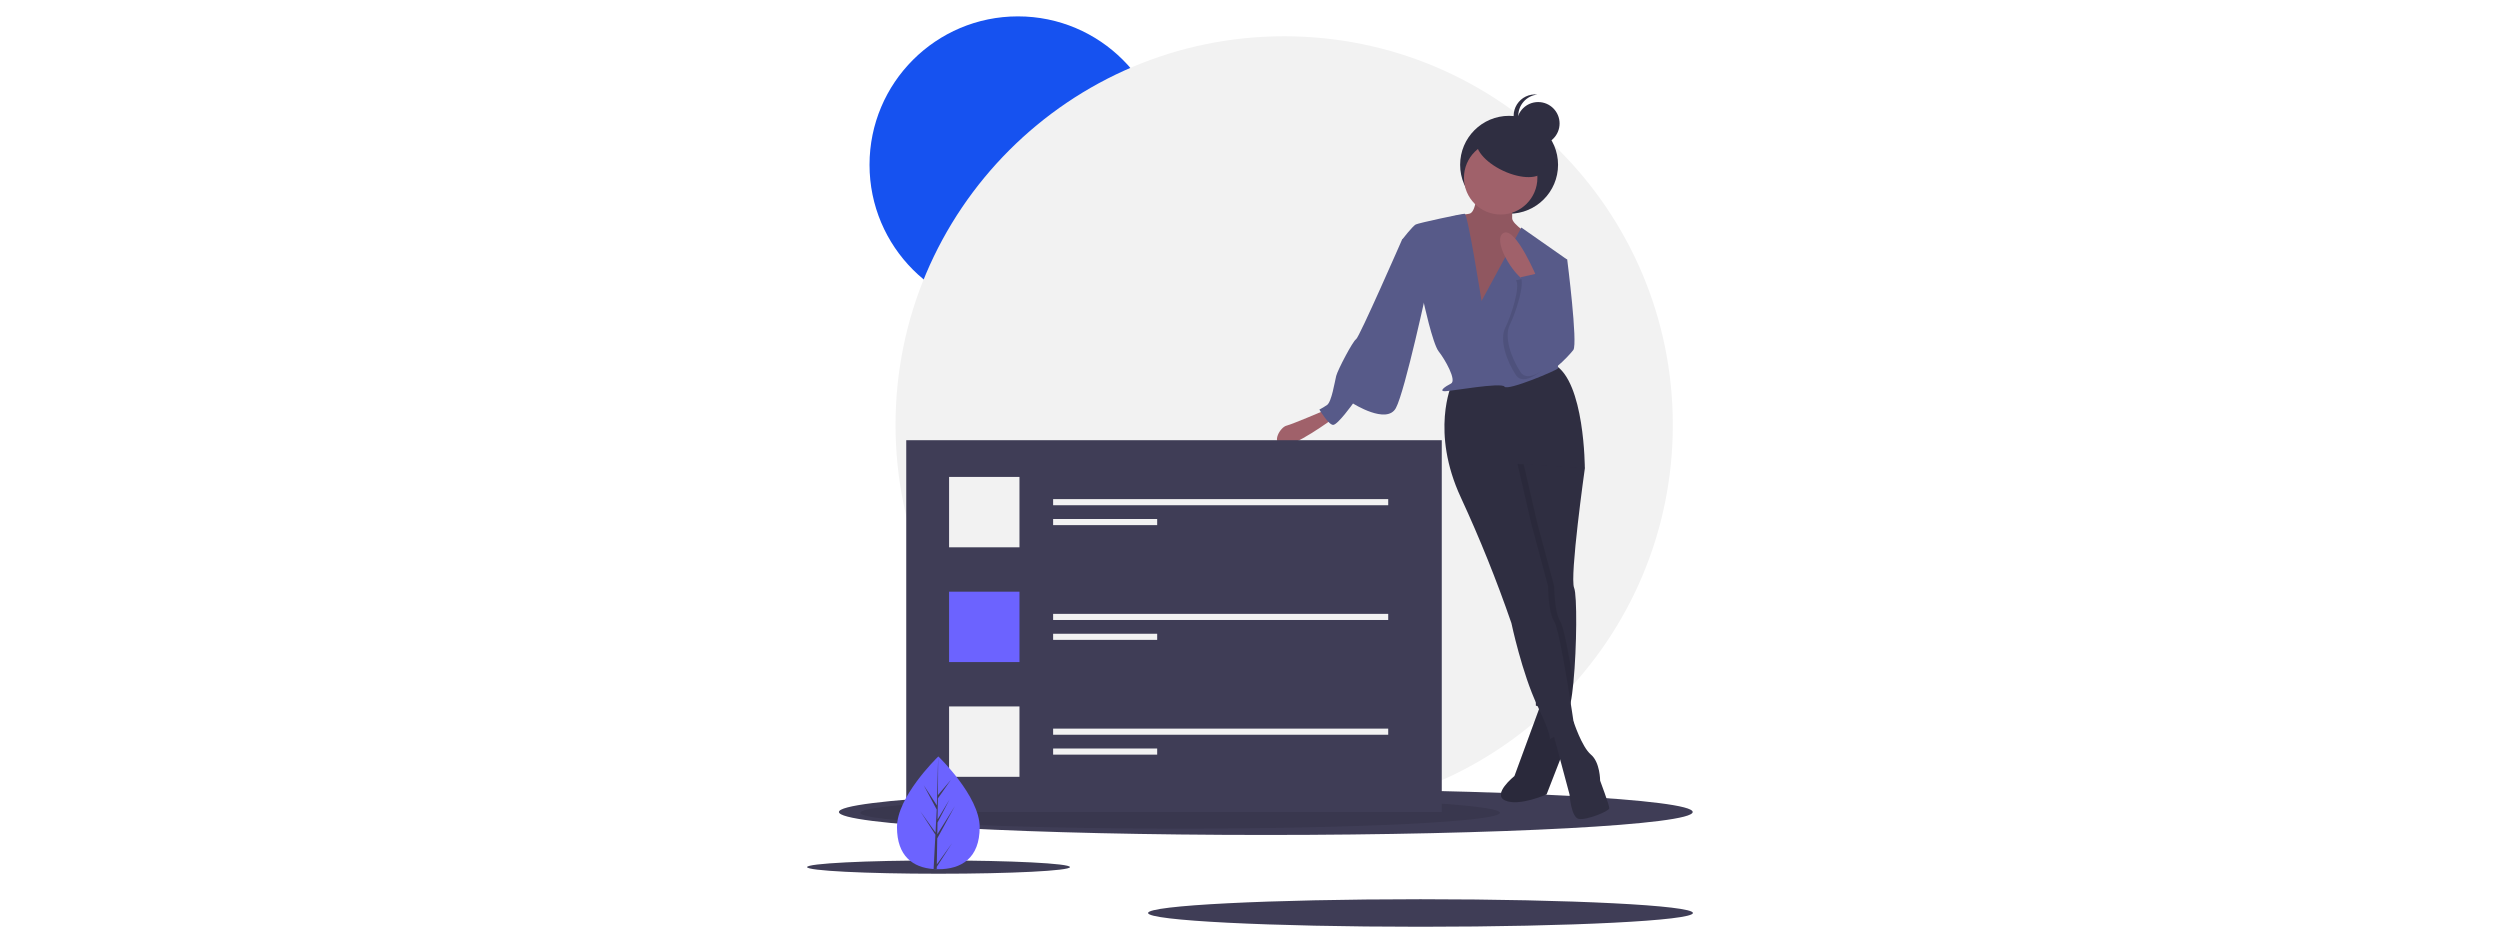
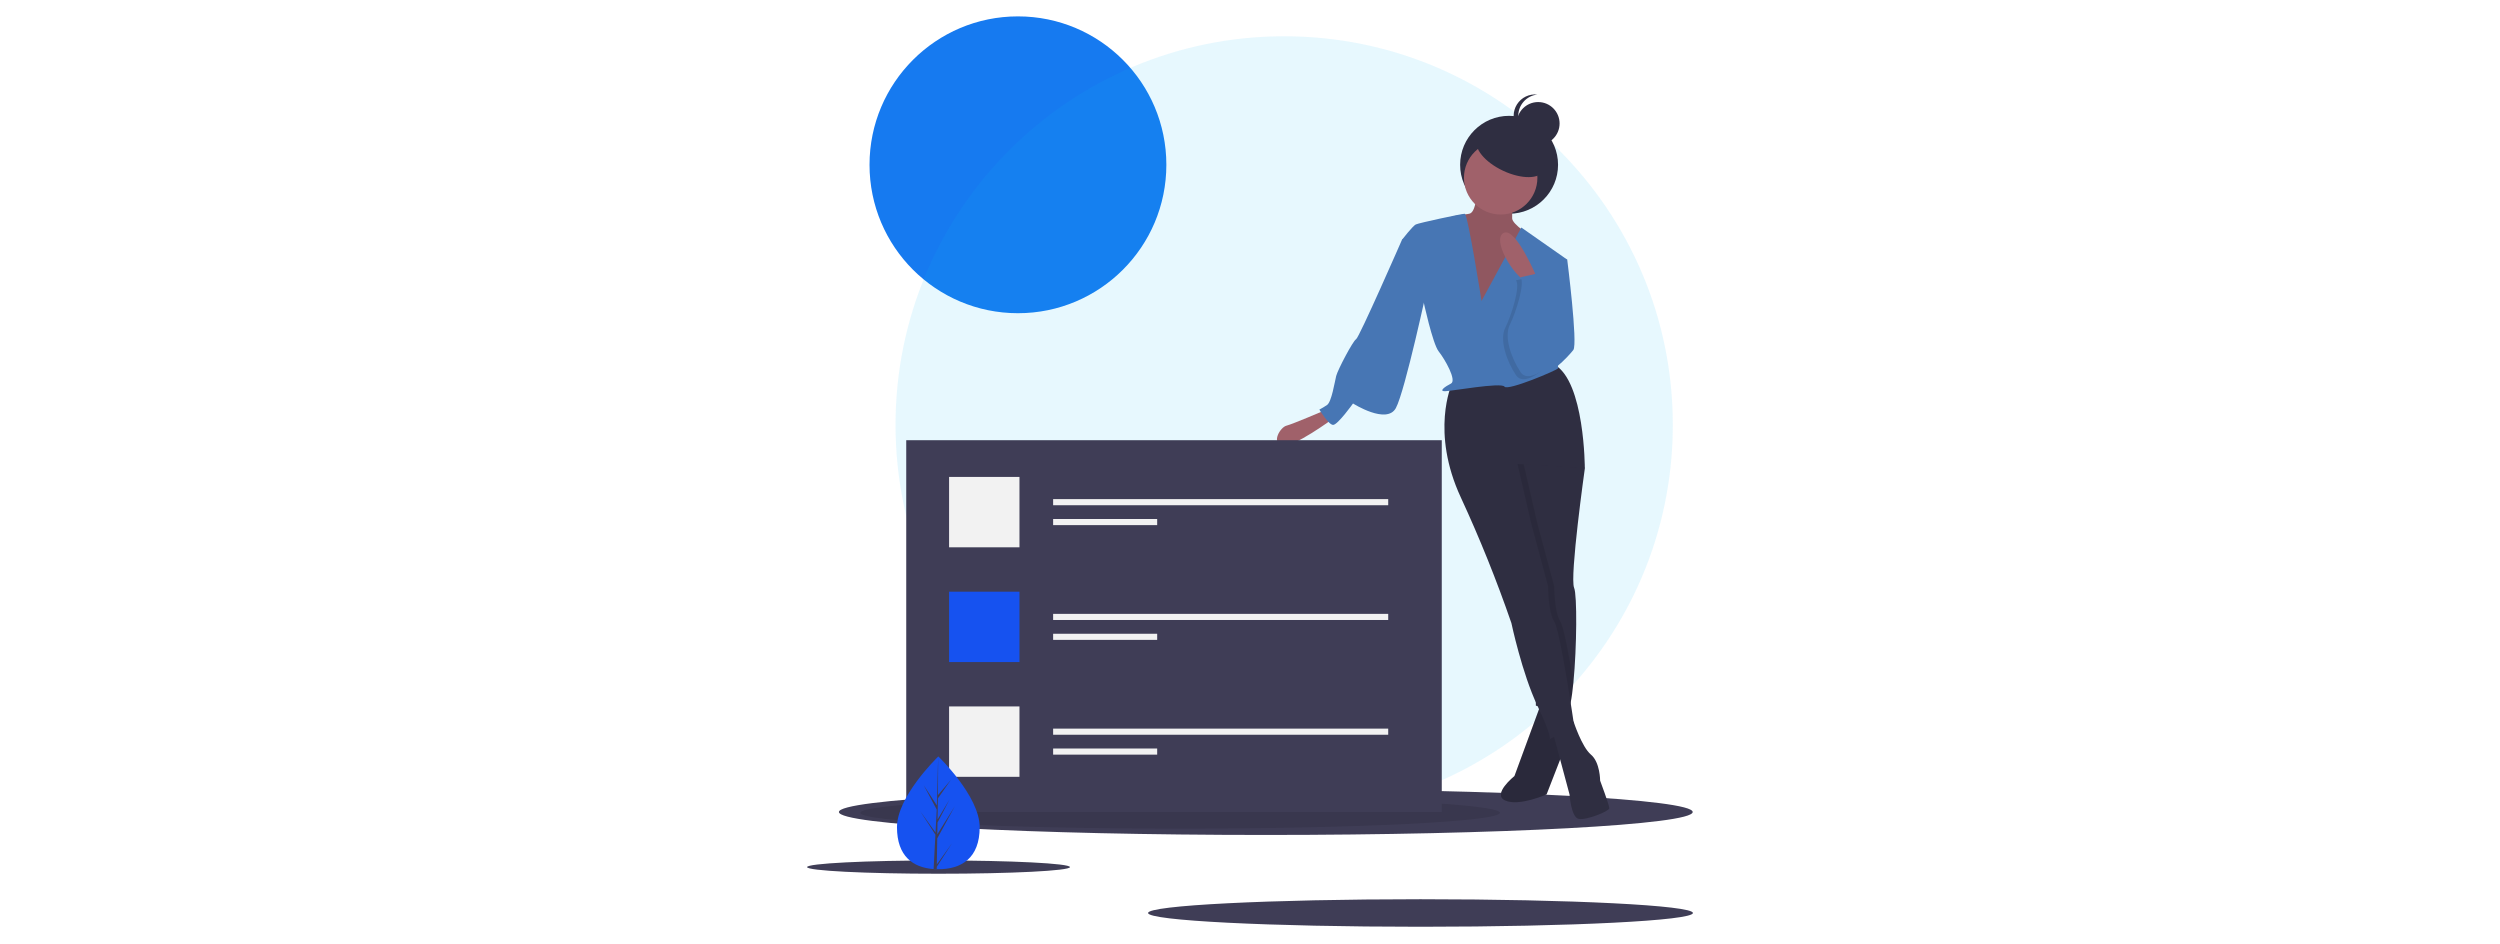
<svg xmlns="http://www.w3.org/2000/svg" xmlns:xlink="http://www.w3.org/1999/xlink" id="ea878d0f-c60d-4637-874b-f3bcf7dfa137" data-name="Layer 1" width="1200" height="452.708" viewBox="0 0 1200 452.708" version="1.1">
  <defs id="defs113">
    <linearGradient id="bb74ba87-0e24-4c9d-a373-e17481b146a7" x1="345.7" y1="823.95" x2="345.7" y2="606.19" gradientTransform="translate(636.4)" gradientUnits="userSpaceOnUse">
      <stop offset="0" stop-color="gray" stop-opacity="0.25" id="stop2" />
      <stop offset="0.54" stop-color="gray" stop-opacity="0.12" id="stop4" />
      <stop offset="1" stop-color="gray" stop-opacity="0.1" id="stop6" />
    </linearGradient>
    <linearGradient id="9ace95f1-7a40-47d7-848c-20f8f7c52f52" x1="-254.27" y1="469.69" x2="-254.27" y2="232.12" gradientTransform="rotate(-2.2,1080.659,-27397.33)" xlink:href="#bb74ba87-0e24-4c9d-a373-e17481b146a7" />
+     <linearGradient id="9ace95f1-7a40-47d7-848c-20f8f7c52f52-7" x1="-254.27" y1="469.69" x2="-254.27" y2="232.12" gradientTransform="matrix(0.7918985,-0.03042168,0.03042168,0.7918985,808.6358,-0.19812)" xlink:href="#bb74ba87-0e24-4c9d-a373-e17481b146a7" />
  </defs>
-   <g id="g276" transform="matrix(0.7344319,0,0,0.7344319,387.4016,7.860688)" style="stroke-width:1.362">
-     <circle style="fill:#1652f0;stroke-width:1.362;fill-opacity:1" id="circle6" r="97" cy="97" cx="137.806" />
-     <circle style="fill:#f2f2f2;stroke-width:1.362" id="circle8" r="254" cy="266.999" cx="311.806" />
-     <ellipse style="fill:#3f3d56;stroke-width:1.362" id="ellipse10" ry="15" rx="279" cy="520" cx="299.806" />
-     <ellipse style="opacity:0.1;stroke-width:1.362" id="ellipse12" ry="10.345" rx="209" cy="520.517" cx="243.806" />
-     <ellipse style="fill:#3f3d56;stroke-width:1.362" id="ellipse18" ry="9" rx="178.043" cy="586" cx="400.903" />
-     <ellipse style="fill:#3f3d56;stroke-width:1.362" id="ellipse20" ry="4.342" rx="85.903" cy="556" cx="85.903" />
-     <circle style="fill:#2f2e41;stroke-width:1.362" id="circle82" r="32" cy="97" cx="458.806" />
-     <path style="fill:#2f2e41;stroke-width:1.362" id="path84" transform="translate(-39.09703,-100.4591)" d="m 519.403,547.959 -18,49 c 0,0 -15,12 -6,16 9,4 27,-4 27,-4 l 14,-36 -2,-25 z" />
-     <path style="opacity:0.1;stroke-width:1.362" id="path86" transform="translate(-39.09703,-100.4591)" d="m 519.403,547.959 -18,49 c 0,0 -15,12 -6,16 9,4 27,-4 27,-4 l 14,-36 -2,-25 z" />
-     <path style="fill:#575a89;stroke-width:1.362" id="path88" transform="translate(-39.09703,-100.4591)" d="m 520.903,257.459 15,2 c 0,0 7,55 4,59 -3,4 -18,20 -24,16 -6,-4 5,-77 5,-77 z" />
-     <path style="fill:#a0616a;stroke-width:1.362" id="path90" transform="translate(-39.09703,-100.4591)" d="m 377.403,357.959 c 0,0 -21,9 -25,10 -4,1 -10,11 -3,13 7,2 34,-18 34,-18 z" />
-     <path style="fill:#2f2e41;stroke-width:1.362" id="path92" transform="translate(-39.09703,-100.4591)" d="m 526.403,567.959 11,41 c 0,0 1,15 6,16 5,1 20,-5 20,-7 0,-2 -6,-18 -6,-18 0,0 0,-12 -6,-17 -6,-5 -11.406,-21.75 -11.406,-21.75 z" />
-     <path style="fill:#2f2e41;stroke-width:1.362" id="path94" transform="translate(-39.09703,-100.4591)" d="m 540.403,473.959 c 2.02,4.71 1.77,38.88 -0.44,61.62 -1.07,11.05 -2.6,19.4 -4.56,20.38 l -14.33,-3.58 -5.67,-1.42 -0.15,-12.44 -0.85,-68.56 -17,-71 v -18 l 43,4 6.82,10.71 0.18,0.29 c 0,0 -10,71 -7,78 z" />
-     <path style="opacity:0.1;stroke-width:1.362" id="path96" transform="translate(-39.09703,-100.4591)" d="m 531.403,495.959 c 2.14,3.21 5.71,22.43 8.56,39.62 -1.07,11.05 -2.6,19.4 -4.56,20.38 l -14.33,-3.58 c -0.22,-0.46 -0.44,-0.94 -0.67,-1.42 -1.83,-3.84 -3.55,-8.08 -5.15,-12.44 l -0.85,-68.56 -17,-71 v -18 l 43,4 6.82,10.71 -39.82,-2.71 9,39 11,41 c 0,0 0,17 4,23 z" />
-     <path style="fill:#2f2e41;stroke-width:1.362" id="path98" transform="translate(-39.09703,-100.4591)" d="m 460.403,340.959 c 0,0 -14,31 6,74 a 874.089,874.089 0 0 1 33,82 c 0,0 7,33 17,54 10,21 8,22 8,22 l 16,-9 c 0,0 -9,-62 -13,-68 -4,-6 -4,-23 -4,-23 l -11,-41 -9,-39 44,3 c 0,0 0,-57 -20,-68 z" />
-     <path style="fill:#a0616a;stroke-width:1.362" id="path100" transform="translate(-39.09703,-100.4591)" d="m 476.903,212.459 c 0,0 0,16 -5,17 -5,1 -15,1 -18,6 -3,5 23,71 23,71 l 27,-17 9,-45 c 0,0 -13,-8 -13,-12 v -18 z" />
-     <path style="opacity:0.1;stroke-width:1.362" id="path102" transform="translate(-39.09703,-100.4591)" d="m 476.903,212.459 c 0,0 0,16 -5,17 -5,1 -15,1 -18,6 -3,5 23,71 23,71 l 27,-17 9,-45 c 0,0 -13,-8 -13,-12 v -18 z" />
-     <circle style="fill:#a0616a;stroke-width:1.362" id="circle104" r="24" cy="105.5" cx="453.306" />
-     <path style="fill:#575a89;stroke-width:1.362" id="path106" transform="translate(-39.09703,-100.4591)" d="m 479.903,286.459 c 0,0 -9,-57 -11,-57 -2,0 -30,6 -32,7 -2,1 -9,10 -9,10 l 14,40 c 0,0 6,28 10,33 4,5 12,19 8,21 -4,2 -8,5 -4,5 4,0 37,-6 39,-3 2,3 35,-11 35,-12 0,-1 -4,-48 -4,-48 l 10,-23 -30,-21 z" />
-     <path style="fill:#575a89;stroke-width:1.362" id="path108" transform="translate(-39.09703,-100.4591)" d="m 437.903,241.459 -10,5 c 0,0 -28,64 -30,65 -2,1 -12,20 -13,24 -1,4 -3,17 -6,19 a 51.953,51.953 0 0 1 -5,3 c 0,0 6,10 9,10 3,0 13,-14 13,-14 0,0 22,14 28,3 6,-11 21,-81 21,-81 z" />
-     <path style="fill:#a0616a;stroke-width:1.362" id="path110" transform="translate(-39.09703,-100.4591)" d="m 516.403,271.959 c 0,0 -14,-34 -22,-30 -8,4 6,28 15,32 z" />
-     <path style="opacity:0.1;stroke-width:1.362" id="path112" transform="translate(-39.09703,-100.4591)" d="m 502.403,272.959 14.031,-3.172 2.969,15.172 c 0,0 13,23 10,33 -3,10 -21,26 -27,17 -6,-9 -11,-23 -7,-31 4,-8 10,-27 7,-31 z" />
-     <path style="fill:#575a89;stroke-width:1.362" id="path114" transform="translate(-39.09703,-100.4591)" d="m 505.403,270.959 14.031,-3.172 2.969,15.172 c 0,0 13,23 10,33 -3,10 -21,26 -27,17 -6,-9 -11,-23 -7,-31 4,-8 10,-27 7,-31 z" />
-     <ellipse style="fill:#2f2e41;stroke-width:1.362" id="ellipse116" transform="rotate(-64.8987,400.3558,171.4745)" ry="24" rx="11.5" cy="190.959" cx="498.903" />
-     <circle style="fill:#2f2e41;stroke-width:1.362" id="circle118" r="14" cy="70" cx="477.806" />
-     <path style="fill:#2f2e41;stroke-width:1.362" id="path120" transform="translate(-39.09703,-100.4591)" d="m 503.903,165.459 a 14,14 0 0 1 12.5,-13.917 14,14 0 1 0 0,27.834 14,14 0 0 1 -12.5,-13.917 z" />
-     <rect style="fill:#3f3d56;stroke-width:1.362" id="rect122" height="243" width="350" y="277" x="64.806" />
-     <rect style="fill:#f2f2f2;stroke-width:1.362" id="rect124" height="46" width="46" y="301" x="92.806" />
-     <rect style="fill:#6c63ff;stroke-width:1.362" id="rect126" height="46" width="46" y="376" x="92.806" />
-     <rect style="fill:#f2f2f2;stroke-width:1.362" id="rect128" height="46" width="46" y="451" x="92.806" />
-     <rect style="fill:#f2f2f2;stroke-width:1.362" id="rect130" height="4" width="219" y="315.5" x="160.806" />
-     <rect style="fill:#f2f2f2;stroke-width:1.362" id="rect132" height="4" width="68" y="328.5" x="160.806" />
-     <rect style="fill:#f2f2f2;stroke-width:1.362" id="rect134" height="4" width="219" y="390.5" x="160.806" />
-     <rect style="fill:#f2f2f2;stroke-width:1.362" id="rect136" height="4" width="68" y="403.5" x="160.806" />
-     <rect style="fill:#f2f2f2;stroke-width:1.362" id="rect138" height="4" width="219" y="465.5" x="160.806" />
-     <rect style="fill:#f2f2f2;stroke-width:1.362" id="rect140" height="4" width="68" y="478.5" x="160.806" />
-     <path style="fill:#6c63ff;stroke-width:1.362" id="path146" transform="translate(-39.09703,-100.4591)" d="m 151.903,630.392 c 0,20.356 -12.1,27.464 -27.028,27.464 -0.346,0 -0.692,-0.005 -1.035,-0.013 -0.692,-0.015 -1.378,-0.047 -2.055,-0.095 -13.473,-0.953 -23.939,-8.426 -23.939,-27.357 0,-19.588 25.031,-44.307 26.916,-46.141 l 0.002,-0.002 c 0.072,-0.072 0.109,-0.107 0.109,-0.107 0,0 27.028,25.896 27.028,46.25 z" />
-     <path style="fill:#3f3d56;stroke-width:1.362" id="path148" transform="translate(-39.09703,-100.4591)" d="m 123.89,654.741 9.886,-13.811 -9.911,15.329 -0.025,1.585 c -0.692,-0.015 -1.378,-0.047 -2.055,-0.095 l 1.065,-20.364 -0.007,-0.159 0.017,-0.027 0.102,-1.925 -9.936,-15.366 9.965,13.923 0.025,0.408 0.804,-15.386 -8.505,-15.879 8.61,13.18 0.838,-31.902 0.002,-0.109 v 0.107 l -0.139,25.155 8.468,-9.973 -8.503,12.14 -0.224,13.777 7.908,-13.222 -7.941,15.249 -0.124,7.659 11.475,-18.404 -11.52,21.075 z" />
-   </g>
+   <circle cx="488.611" cy="79.101" r="71.24" id="circle6" style="fill:#167af0;fill-opacity:1;stroke-width:1" />
+   <circle cx="616.402" cy="203.954" r="186.546" id="circle8" style="fill:#14b8f5;stroke-width:1;fill-opacity:0.098" />
+   <ellipse cx="607.589" cy="389.765" rx="204.907" ry="11.016" id="ellipse10" style="fill:#3f3d56;stroke-width:1" />
+   <ellipse cx="566.461" cy="390.145" rx="153.496" ry="7.598" id="ellipse12" style="opacity:0.1;stroke-width:1" />
+   <ellipse cx="681.838" cy="438.238" rx="130.761" ry="6.61" id="ellipse18" style="fill:#3f3d56;stroke-width:1" />
+   <ellipse cx="450.491" cy="416.205" rx="63.09" ry="3.189" id="ellipse20" style="fill:#3f3d56;stroke-width:1" />
+   <circle cx="724.363" cy="79.101" r="23.502" id="circle82" style="fill:#2f2e41;stroke-width:1" />
+   <path d="m 740.154,336.519 -13.22,35.987 c 0,0 -11.016,8.813 -4.407,11.751 6.61,2.938 19.83,-2.938 19.83,-2.938 l 10.282,-26.44 -1.469,-18.361 z" id="path84" style="fill:#2f2e41;stroke-width:1" />
+   <path d="m 740.154,336.519 -13.22,35.987 c 0,0 -11.016,8.813 -4.407,11.751 6.61,2.938 19.83,-2.938 19.83,-2.938 l 10.282,-26.44 -1.469,-18.361 z" id="path86" style="opacity:0.1;stroke-width:1" />
+   <path d="m 741.255,123.166 11.016,1.469 c 0,0 5.141,40.394 2.938,43.331 -2.203,2.938 -13.22,14.689 -17.626,11.751 -4.407,-2.938 3.672,-56.551 3.672,-56.551 z" id="path88" style="fill:#4776b4;stroke-width:1;fill-opacity:1" />
+   <path d="m 635.864,196.977 c 0,0 -15.423,6.61 -18.361,7.344 -2.938,0.734 -7.344,8.079 -2.203,9.548 5.141,1.469 24.971,-13.22 24.971,-13.22 z" id="path90" style="fill:#a0616a;stroke-width:1" />
+   <path d="m 745.295,351.208 8.079,30.112 c 0,0 0.734,11.016 4.407,11.751 3.672,0.734 14.689,-3.672 14.689,-5.141 0,-1.469 -4.407,-13.22 -4.407,-13.22 0,0 0,-8.813 -4.407,-12.485 -4.407,-3.672 -8.377,-15.974 -8.377,-15.974 z" id="path92" style="fill:#2f2e41;stroke-width:1" />
+   <path d="m 755.577,282.171 c 1.484,3.459 1.3,28.555 -0.323,45.256 -0.786,8.115 -1.91,14.248 -3.349,14.968 l -10.524,-2.629 -4.164,-1.043 -0.11,-9.136 -0.624,-50.353 -12.485,-52.145 v -13.22 l 31.581,2.938 5.009,7.866 0.132,0.213 c 0,0 -7.344,52.145 -5.141,57.286 z" id="path94" style="fill:#2f2e41;stroke-width:1" />
+   <path d="m 748.967,298.329 c 1.572,2.358 4.194,16.473 6.287,29.098 -0.786,8.115 -1.91,14.248 -3.349,14.968 l -10.524,-2.629 c -0.162,-0.338 -0.323,-0.69 -0.492,-1.043 -1.344,-2.82 -2.607,-5.934 -3.782,-9.136 l -0.624,-50.353 -12.485,-52.145 v -13.22 l 31.581,2.938 5.009,7.866 -29.245,-1.99 6.61,28.643 8.079,30.112 c 0,0 0,12.485 2.938,16.892 z" id="path96" style="opacity:0.1;stroke-width:1" />
+   <path d="m 696.822,184.492 c 0,0 -10.282,22.767 4.407,54.348 a 641.959,641.959 0 0 1 24.236,60.223 c 0,0 5.141,24.236 12.485,39.659 7.344,15.423 5.875,16.157 5.875,16.157 l 11.751,-6.61 c 0,0 -6.61,-45.535 -9.548,-49.941 -2.938,-4.407 -2.938,-16.892 -2.938,-16.892 l -8.079,-30.112 -6.61,-28.643 32.315,2.203 c 0,0 0,-41.863 -14.689,-49.941 z" id="path98" style="fill:#2f2e41;stroke-width:1" />
+   <path d="m 708.94,90.117 c 0,0 0,11.751 -3.672,12.485 -3.672,0.734 -11.016,0.734 -13.22,4.407 -2.203,3.672 16.892,52.145 16.892,52.145 l 19.83,-12.485 6.61,-33.049 c 0,0 -9.548,-5.875 -9.548,-8.813 V 91.586 Z" id="path100" style="fill:#a0616a;stroke-width:1" />
+   <path d="m 708.94,90.117 c 0,0 0,11.751 -3.672,12.485 -3.672,0.734 -11.016,0.734 -13.22,4.407 -2.203,3.672 16.892,52.145 16.892,52.145 l 19.83,-12.485 6.61,-33.049 c 0,0 -9.548,-5.875 -9.548,-8.813 V 91.586 Z" id="path102" style="opacity:0.1;stroke-width:1" />
+   <circle cx="720.324" cy="85.343" r="17.626" id="circle104" style="fill:#a0616a;stroke-width:1" />
+   <path d="m 711.144,144.465 c 0,0 -6.61,-41.863 -8.079,-41.863 -1.469,0 -22.033,4.407 -23.502,5.141 -1.469,0.734 -6.61,7.344 -6.61,7.344 l 10.282,29.377 c 0,0 4.407,20.564 7.344,24.236 2.938,3.672 8.813,13.954 5.875,15.423 -2.938,1.469 -5.875,3.672 -2.938,3.672 2.938,0 27.174,-4.407 28.643,-2.203 1.469,2.203 25.705,-8.079 25.705,-8.813 0,-0.734 -2.938,-35.253 -2.938,-35.253 l 7.344,-16.892 -22.033,-15.423 z" id="path106" style="fill:#4776b4;stroke-width:1;fill-opacity:1" />
+   <path d="m 680.297,111.416 -7.344,3.672 c 0,0 -20.564,47.004 -22.033,47.738 -1.469,0.734 -8.813,14.689 -9.548,17.626 -0.734,2.938 -2.203,12.485 -4.407,13.954 a 38.156,38.156 0 0 1 -3.672,2.203 c 0,0 4.407,7.344 6.61,7.344 2.203,0 9.548,-10.282 9.548,-10.282 0,0 16.158,10.282 20.564,2.203 4.407,-8.079 15.423,-59.489 15.423,-59.489 z" id="path108" style="fill:#4776b4;stroke-width:1;fill-opacity:1" />
+   <path d="m 737.95,133.816 c 0,0 -10.282,-24.971 -16.157,-22.033 -5.875,2.938 4.407,20.564 11.016,23.502 z" id="path110" style="fill:#a0616a;stroke-width:1" />
+   <path d="m 727.668,134.55 10.304,-2.329 2.181,11.143 c 0,0 9.548,16.892 7.344,24.236 -2.203,7.344 -15.423,19.095 -19.83,12.485 -4.407,-6.61 -8.079,-16.892 -5.141,-22.767 2.938,-5.875 7.344,-19.83 5.141,-22.767 z" id="path112" style="opacity:0.1;stroke-width:1" />
+   <path d="m 729.872,133.081 10.304,-2.329 2.181,11.143 c 0,0 9.548,16.892 7.344,24.236 -2.203,7.344 -15.423,19.095 -19.83,12.485 -4.407,-6.61 -8.079,-16.892 -5.141,-22.767 2.938,-5.875 7.344,-19.83 5.141,-22.767 z" id="path114" style="fill:#4776b4;stroke-width:1;fill-opacity:1" />
+   <ellipse cx="240.294" cy="688.15" rx="8.446" ry="17.626" transform="rotate(-64.8987)" id="ellipse116" style="fill:#2f2e41;stroke-width:1" />
+   <circle cx="738.318" cy="59.271" r="10.282" id="circle118" style="fill:#2f2e41;stroke-width:1" />
+   <path d="m 728.77,55.599 a 10.282,10.282 0 0 1 9.18,-10.221 10.282,10.282 0 1 0 0,20.443 10.282,10.282 0 0 1 -9.18,-10.221 z" id="path120" style="fill:#2f2e41;stroke-width:1" />
+   <rect x="434.997" y="211.298" width="257.051" height="178.467" id="rect122" style="fill:#3f3d56;stroke-width:1" />
+   <rect x="455.561" y="228.925" width="33.784" height="33.784" id="rect124" style="fill:#f2f2f2;stroke-width:1" />
+   <rect x="455.561" y="284.007" width="33.784" height="33.784" id="rect126" style="fill:#1652f0;stroke-width:1;fill-opacity:1" />
+   <rect x="455.561" y="339.089" width="33.784" height="33.784" id="rect128" style="fill:#f2f2f2;stroke-width:1" />
+   <rect x="505.503" y="239.574" width="160.841" height="2.938" id="rect130" style="fill:#f2f2f2;stroke-width:1" />
+   <rect x="505.503" y="249.122" width="49.941" height="2.938" id="rect132" style="fill:#f2f2f2;stroke-width:1" />
+   <rect x="505.503" y="294.656" width="160.841" height="2.938" id="rect134" style="fill:#f2f2f2;stroke-width:1" />
+   <rect x="505.503" y="304.204" width="49.941" height="2.938" id="rect136" style="fill:#f2f2f2;stroke-width:1" />
+   <rect x="505.503" y="349.739" width="160.841" height="2.938" id="rect138" style="fill:#f2f2f2;stroke-width:1" />
+   <rect x="505.503" y="359.286" width="49.941" height="2.938" id="rect140" style="fill:#f2f2f2;stroke-width:1" />
+   <path d="m 470.25,397.06 c 0,14.95 -8.887,20.17 -19.85,20.17 -0.254,0 -0.508,-0.004 -0.76,-0.009 -0.508,-0.011 -1.012,-0.035 -1.509,-0.069 -9.895,-0.7 -17.581,-6.188 -17.581,-20.092 0,-14.386 18.383,-32.541 19.768,-33.887 l 10e-4,-10e-4 c 0.053,-0.053 0.08,-0.079 0.08,-0.079 0,0 19.85,19.019 19.85,33.968 z" id="path146" style="fill:#1652f0;stroke-width:1;fill-opacity:1" />
+   <path d="m 449.676,414.943 7.261,-10.144 -7.279,11.258 -0.018,1.164 c -0.508,-0.011 -1.012,-0.035 -1.509,-0.069 l 0.782,-14.956 -0.005,-0.117 0.013,-0.02 0.075,-1.414 -7.297,-11.285 7.319,10.226 0.018,0.3 0.59,-11.3 -6.247,-11.662 6.323,9.679 0.616,-23.429 10e-4,-0.08 v 0.079 l -0.102,18.475 6.219,-7.324 -6.245,8.916 -0.164,10.118 5.808,-9.711 -5.832,11.2 -0.091,5.625 8.428,-13.516 -8.461,15.478 z" id="path148" style="fill:#3f3d56;stroke-width:1" />
</svg>
